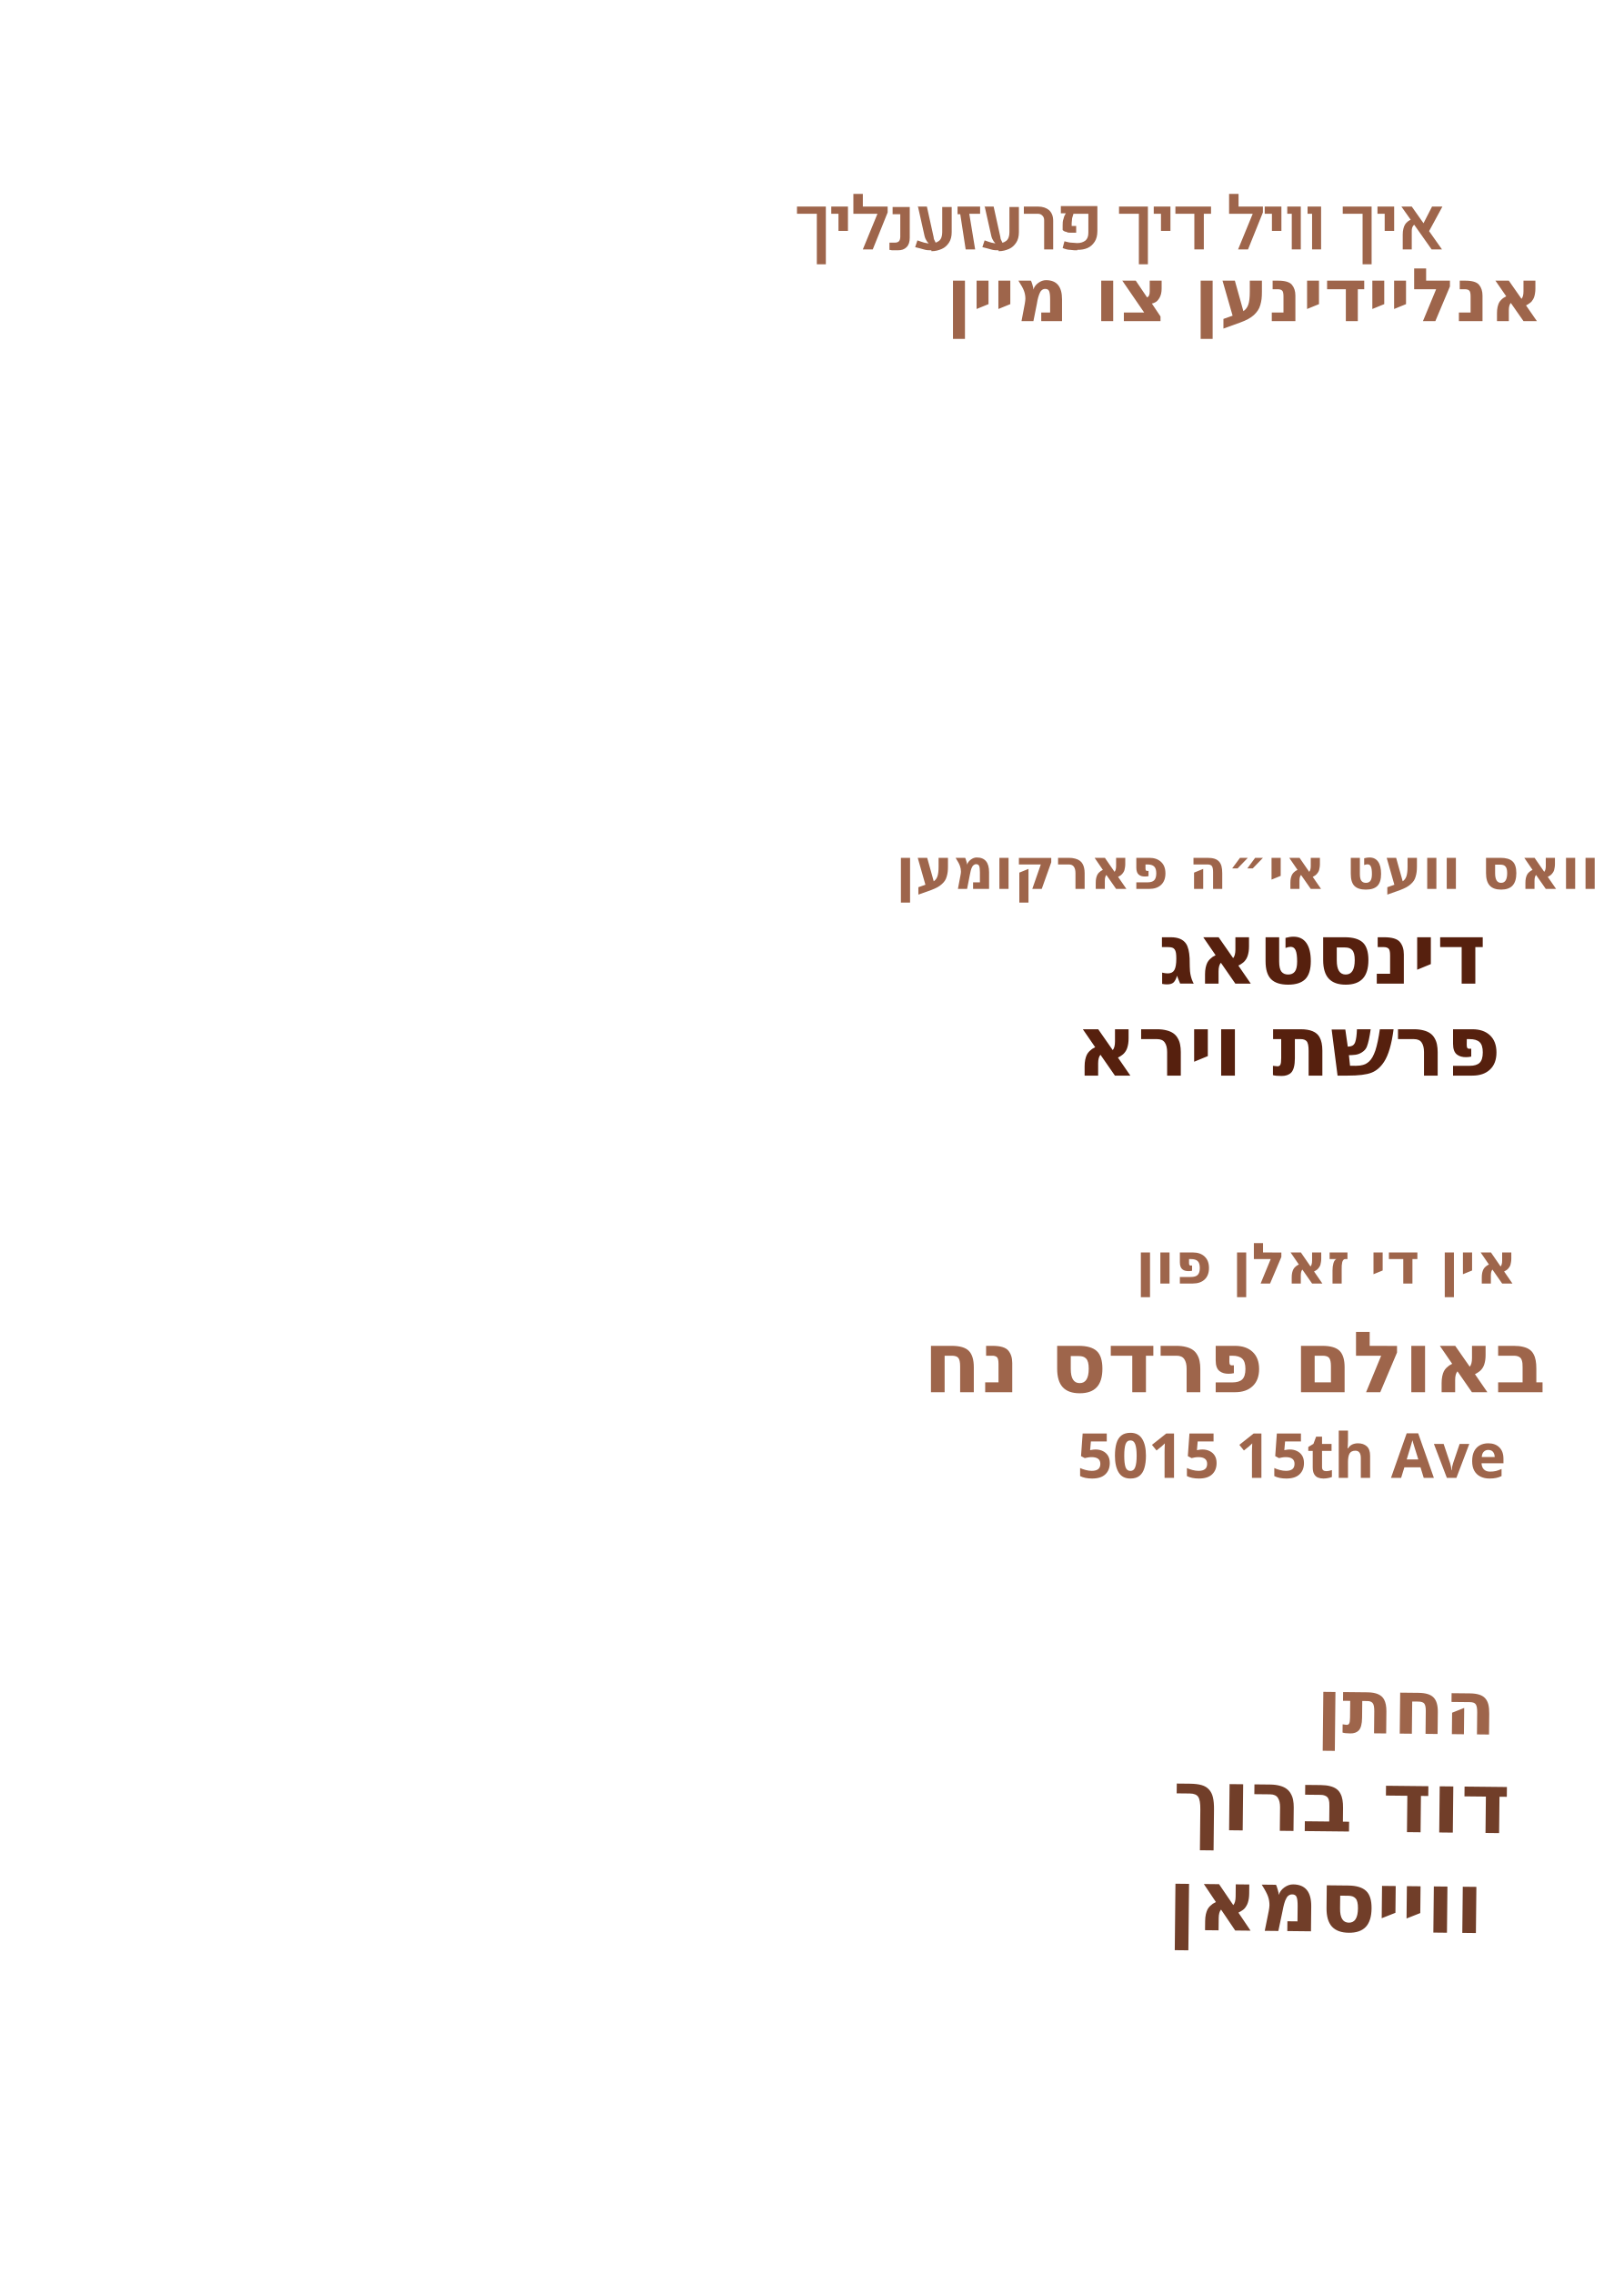
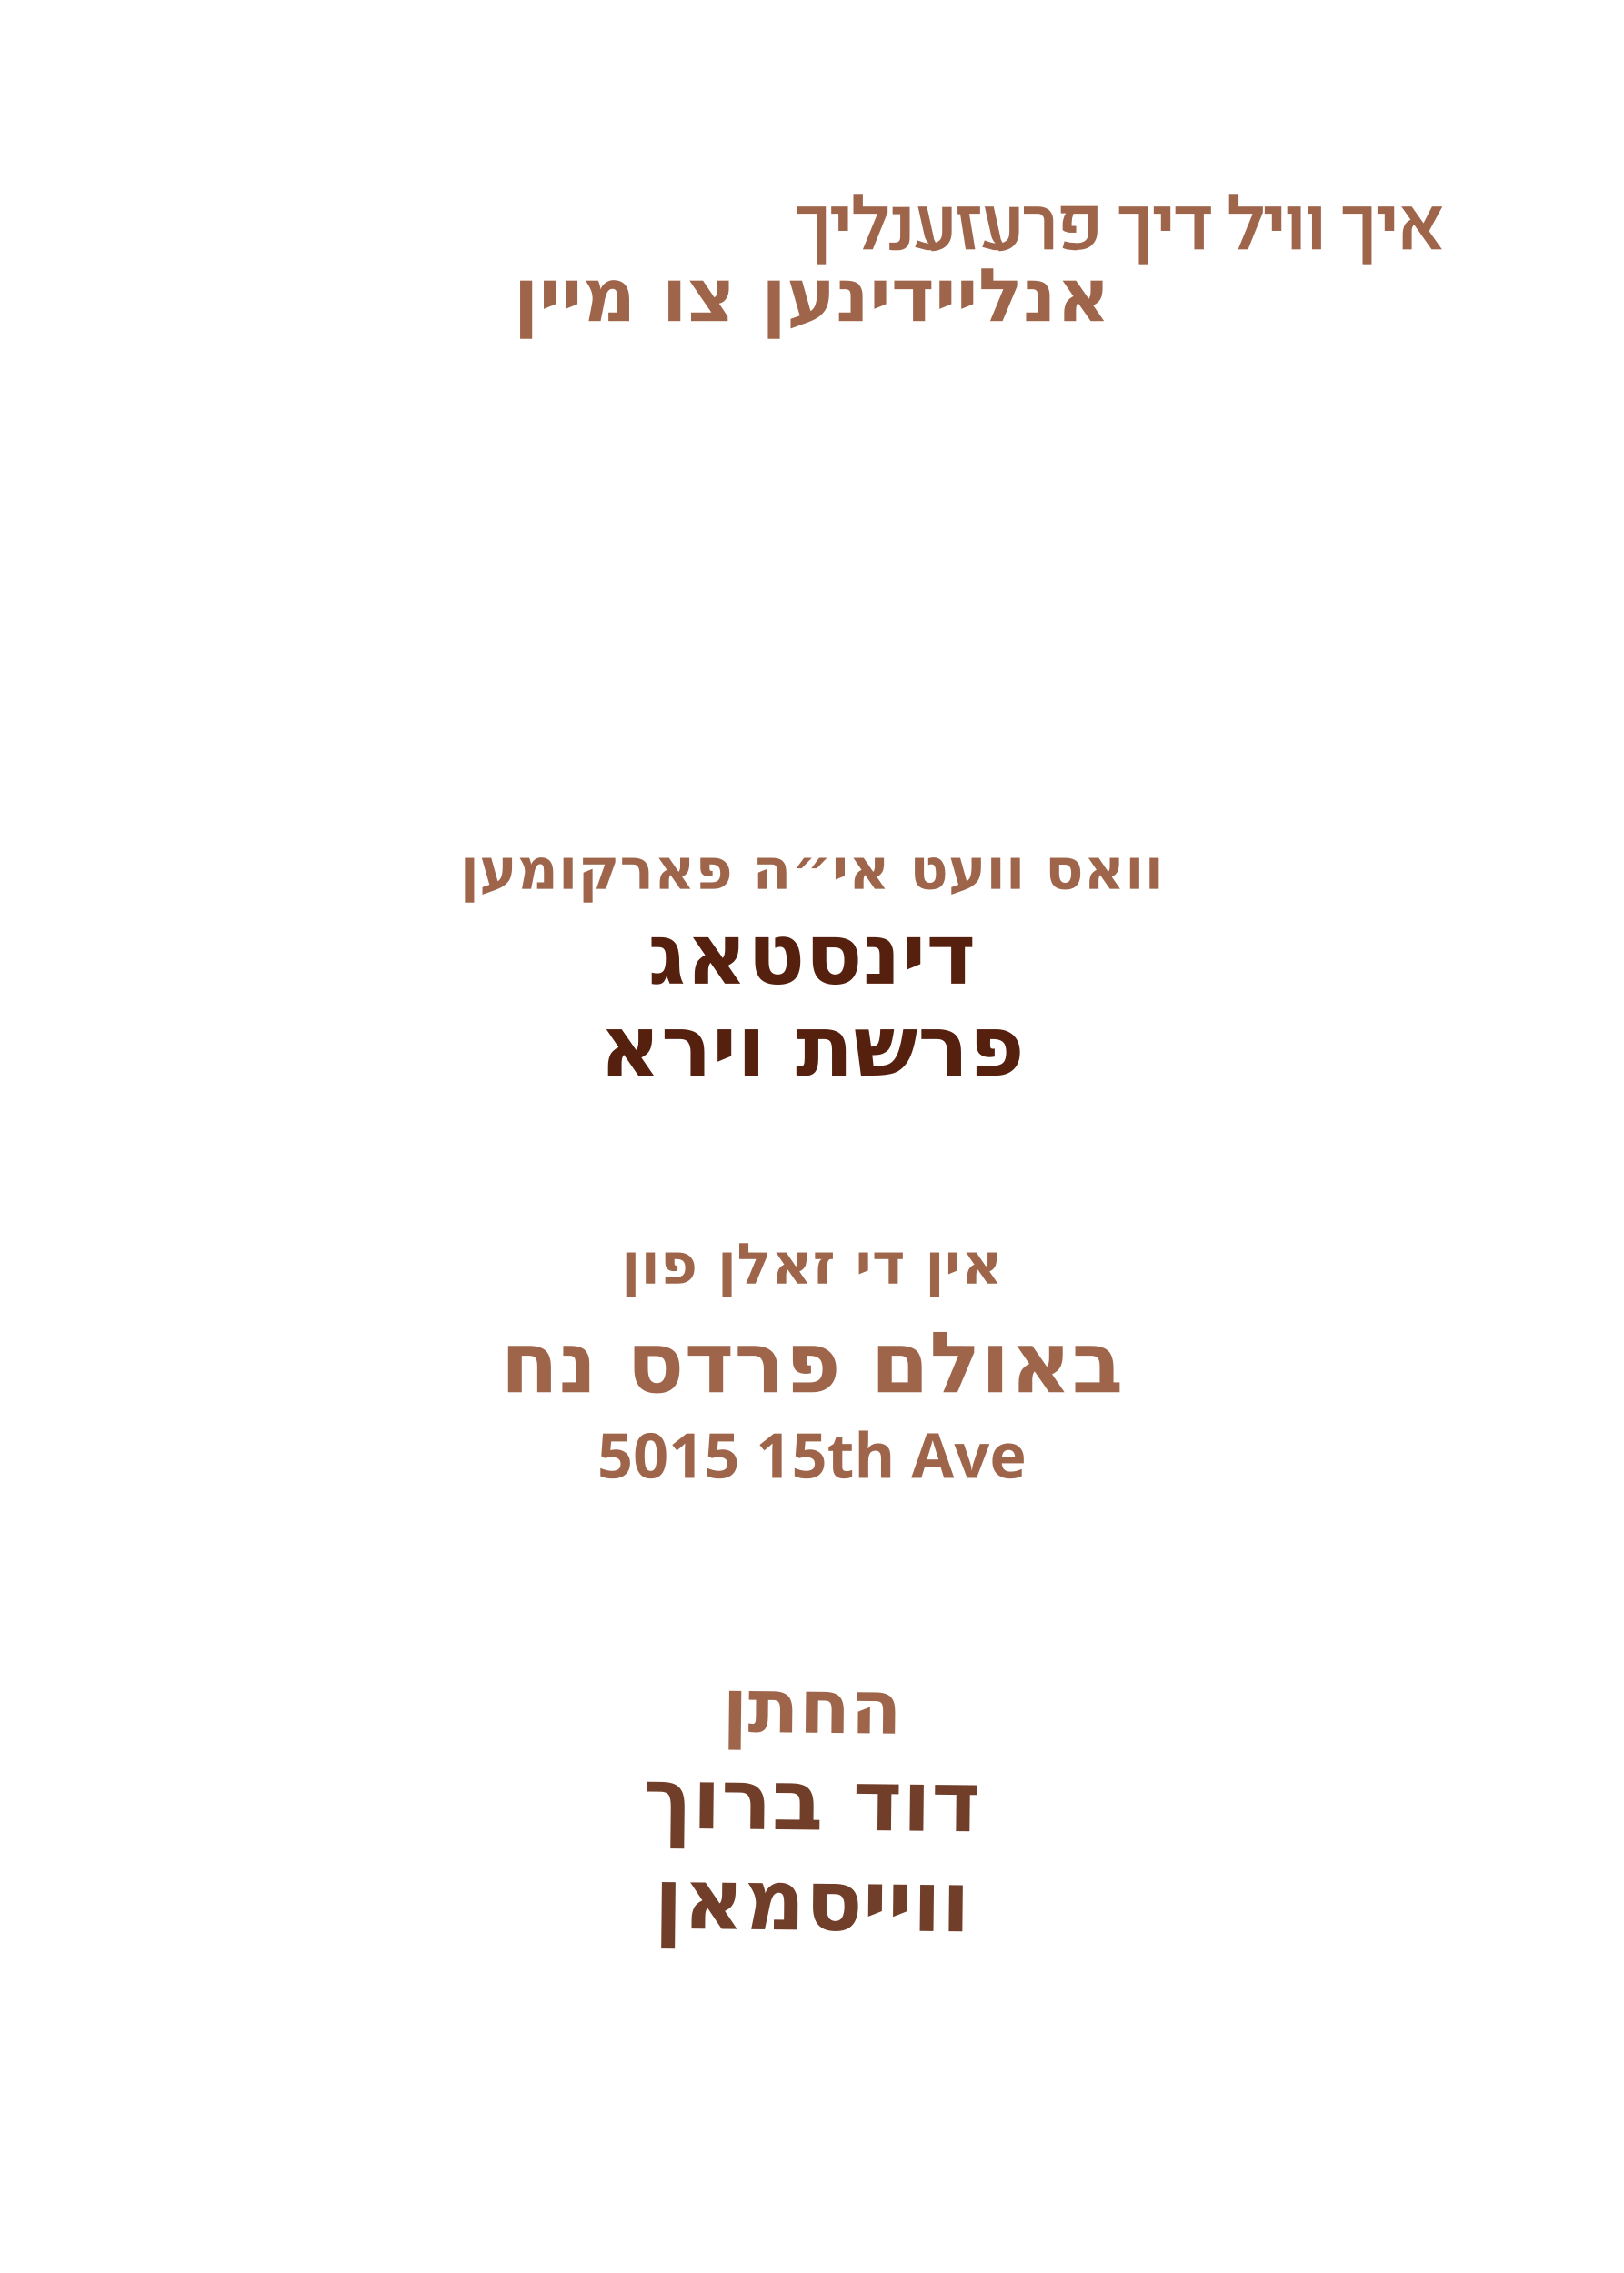
<svg xmlns="http://www.w3.org/2000/svg" id="Layer_1" data-name="Layer 1" viewBox="0 0 360 504">
  <g id="text9">
-     <text transform="translate(291.8 384.2) rotate(.6)" fill="#9e654b" font-family="Heebo" font-weight="600" font-size="16.6">
+     <text text-anchor="middle" transform="translate(180 384.2) rotate(.6)" fill="#9e654b" font-family="Heebo" font-weight="600" font-size="16.6">
      <tspan x="0" y="0">החתן</tspan>
    </text>
  </g>
  <g id="text8">
-     <text transform="translate(260 405.7) rotate(.6)" fill="#713e29" font-family="Heebo" font-weight="900" font-size="18.7">
+     <text text-anchor="middle" transform="translate(180 405.7) rotate(.6)" fill="#713e29" font-family="Heebo" font-weight="900" font-size="18.7">
      <tspan x="0" y="0">דוד ברוך</tspan>
    </text>
  </g>
  <g id="text7">
-     <text transform="translate(258.8 427.9) rotate(.6)" fill="#713e29" font-family="Heebo" font-weight="900" font-size="18.7">
+     <text text-anchor="middle" transform="translate(180 427.9) rotate(.6)" fill="#713e29" font-family="Heebo" font-weight="900" font-size="18.7">
      <tspan x="0" y="0">ווייסמאן</tspan>
    </text>
  </g>
  <g id="text6">
-     <text transform="translate(235.2 238.5)" fill="#56200e" font-family="Heebo" font-weight="900" font-size="18.8">
-       <tspan x="3.3" y="0">פרשת וירא</tspan>
+     <text text-anchor="middle" transform="translate(180 238.5)" fill="#56200e" font-family="Heebo" font-weight="900" font-size="18.8">
+       <tspan x="0" y="0">פרשת וירא</tspan>
    </text>
  </g>
  <g id="text5">
-     <text transform="translate(256.8 218.1)" fill="#56200e" font-family="Heebo" font-weight="900" font-size="18.8">
+     <text text-anchor="middle" transform="translate(180 218.1)" fill="#56200e" font-family="Heebo" font-weight="900" font-size="18.8">
      <tspan x="0" y="0">דינסטאג</tspan>
    </text>
  </g>
  <g id="text4">
-     <text transform="translate(251.8 284.6)" fill="#9e654b" font-family="Heebo" font-weight="600" font-size="12.6">
+     <text text-anchor="middle" transform="translate(180 284.6)" fill="#9e654b" font-family="Heebo" font-weight="600" font-size="12.6">
      <tspan x="0" y="0">אין די זאלן פון</tspan>
    </text>
  </g>
  <g id="text3">
-     <text transform="translate(198.6 197.1)" fill="#9e654b" font-family="Heebo" font-weight="600" font-size="12.6">
+     <text text-anchor="middle" transform="translate(180 197.1)" fill="#9e654b" font-family="Heebo" font-weight="600" font-size="12.6">
      <tspan x="0" y="0">וואס וועט אי״ה פארקומען</tspan>
    </text>
  </g>
  <g id="text2">
-     <text transform="translate(209.8 71.2)" fill="#9e654b" font-family="Heebo" font-weight="600" font-size="16.4">
+     <text text-anchor="middle" transform="translate(180 71.2)" fill="#9e654b" font-family="Heebo" font-weight="600" font-size="16.4">
      <tspan x="0" y="0">אנליידינען צו מיין</tspan>
    </text>
  </g>
  <g>
    <path d="M181.1,58.6v-11.2h-4.4v-1.6h6.4v12.8h-2Z" fill="#9e654b" />
    <path d="M185.9,51.2v-3.8h-1.6v-1.6h3.7v5.4h-2.1Z" fill="#9e654b" />
    <path d="M189.2,47.4v-4.4h2.1v2.8h4.7v1.6h-6.8ZM196.8,47.1l-3.3,8.2h-2.2l3.9-9.5h1.6v1.3Z" fill="#9e654b" />
    <path d="M198.9,55.5c-.3,0-.6,0-.8,0s-.5,0-.9-.1v-1.6c.4,0,.8,0,1.2,0s.7-.1.9-.3c.2-.2.3-.6.3-1v-5h-1.7v-1.6h3.8v6.8c0,.9-.2,1.6-.7,2.1-.5.5-1.1.7-2,.7Z" fill="#9e654b" />
    <path d="M206.5,55.5c-.5,0-1.1,0-1.7-.2s-1.2-.3-1.9-.5l.5-1.5c.6.2,1.1.4,1.5.5.5.1.9.2,1.3.2.8,0,1.5-.2,2-.6.5-.4.7-1.1.7-1.9v-5.6h2.1v5.6c0,.9-.2,1.7-.6,2.3-.4.6-.9,1.1-1.6,1.4-.7.3-1.4.5-2.3.5ZM203.4,45.8h2.1l1.5,6.8c0,.4.2.7.3.9.1.3.3.5.5.7h-1.6c-.3-.2-.5-.4-.7-.7-.2-.3-.4-.7-.5-1.1l-1.5-6.7Z" fill="#9e654b" />
    <path d="M214.1,55.3l-1.2-7.8h-.6v-1.7h5v1.6h-2.4l1.3,7.9h-2.1Z" fill="#9e654b" />
    <path d="M221.4,55.5c-.5,0-1.1,0-1.7-.2s-1.2-.3-1.9-.5l.5-1.5c.6.2,1.1.4,1.5.5.5.1.9.2,1.3.2.8,0,1.5-.2,2-.6.5-.4.7-1.1.7-1.9v-5.6h2.1v5.6c0,.9-.2,1.7-.6,2.3-.4.6-.9,1.1-1.6,1.4-.7.3-1.4.5-2.3.5ZM218.2,45.8h2.1l1.5,6.8c0,.4.2.7.3.9.1.3.3.5.5.7h-1.6c-.3-.2-.5-.4-.7-.7-.2-.3-.4-.7-.5-1.1l-1.5-6.7Z" fill="#9e654b" />
    <path d="M231.5,55.3v-6.4c0-.5-.1-.8-.4-1.1-.3-.3-.6-.4-1.1-.4h-3v-1.6h3.1c1.1,0,1.9.3,2.5.8.6.6.9,1.3.9,2.4v6.3h-2.1Z" fill="#9e654b" />
    <path d="M238.9,55.5c-.5,0-1,0-1.6-.1-.6,0-1.2-.2-1.7-.4l.4-1.5c.5.1,1,.3,1.5.3s.9.1,1.3.1c.8,0,1.4-.2,1.9-.6.4-.4.6-.9.6-1.7v-4.2h-3.3c-.1.3-.2.6-.3,1,0,.4-.1.7-.1,1.1v.6c.1,0,.3,0,.4,0,.2,0,.4,0,.6,0v1.5c-.4,0-.8,0-1.2,0-.4,0-.7,0-1-.2-.3,0-.6-.2-.8-.4v-1c0-.5,0-1,.2-1.5.1-.5.3-.9.5-1.2h-1.1v-1.6h8.1v5.5c0,1-.2,1.8-.6,2.4-.4.6-.9,1.1-1.6,1.4-.7.3-1.4.4-2.3.4Z" fill="#9e654b" />
    <path d="M252.5,58.6v-11.2h-4.4v-1.6h6.4v12.8h-2Z" fill="#9e654b" />
    <path d="M257.4,51.2v-3.8h-1.6v-1.6h3.7v5.4h-2.1Z" fill="#9e654b" />
    <path d="M260.6,45.8h7.9v1.6h-1.6v7.9h-2.1v-7.9h-4.2v-1.6Z" fill="#9e654b" />
    <path d="M272.5,47.4v-4.4h2.1v2.8h4.7v1.6h-6.8ZM280,47.1l-3.3,8.2h-2.2l3.9-9.5h1.6v1.3Z" fill="#9e654b" />
    <path d="M282,51.2v-3.8h-1.6v-1.6h3.7v5.4h-2.1Z" fill="#9e654b" />
    <path d="M286.4,55.3v-7.9h-1v-1.6h3v9.5h-2.1Z" fill="#9e654b" />
    <path d="M290.9,55.3v-7.9h-1v-1.6h3v9.5h-2.1Z" fill="#9e654b" />
    <path d="M302.1,58.6v-11.2h-4.4v-1.6h6.4v12.8h-2Z" fill="#9e654b" />
    <path d="M307,51.2v-3.8h-1.6v-1.6h3.7v5.4h-2.1Z" fill="#9e654b" />
    <path d="M317.4,55.3l-6.7-9.5h2.3l6.7,9.5h-2.3ZM311,55.3v-3.3c0-.9.2-1.7.5-2.2.3-.5.9-1,1.6-1.2l.8,1c-.6.3-.9.8-.9,1.6v4.1h-2ZM319.8,45.8l-3.2,5.9-1.3-1.6,2.2-4.3h2.3Z" fill="#9e654b" />
  </g>
  <g id="address*">
-     <text transform="translate(238.8 327.7)" fill="#9e654b" font-family="Heebo" font-weight="900" font-size="13.8">
+     <text text-anchor="middle" transform="translate(180 327.7)" fill="#9e654b" font-family="Heebo" font-weight="900" font-size="13.8">
      <tspan x="0" y="0">5015 15th Ave</tspan>
    </text>
  </g>
  <g id="hall*">
-     <text transform="translate(204.7 308.7)" fill="#9e654b" font-family="Heebo" font-weight="900" font-size="18.8">
+     <text text-anchor="middle" transform="translate(180 308.7)" fill="#9e654b" font-family="Heebo" font-weight="900" font-size="18.8">
      <tspan x="0" y="0">באולם פרדס נח</tspan>
    </text>
  </g>
</svg>
